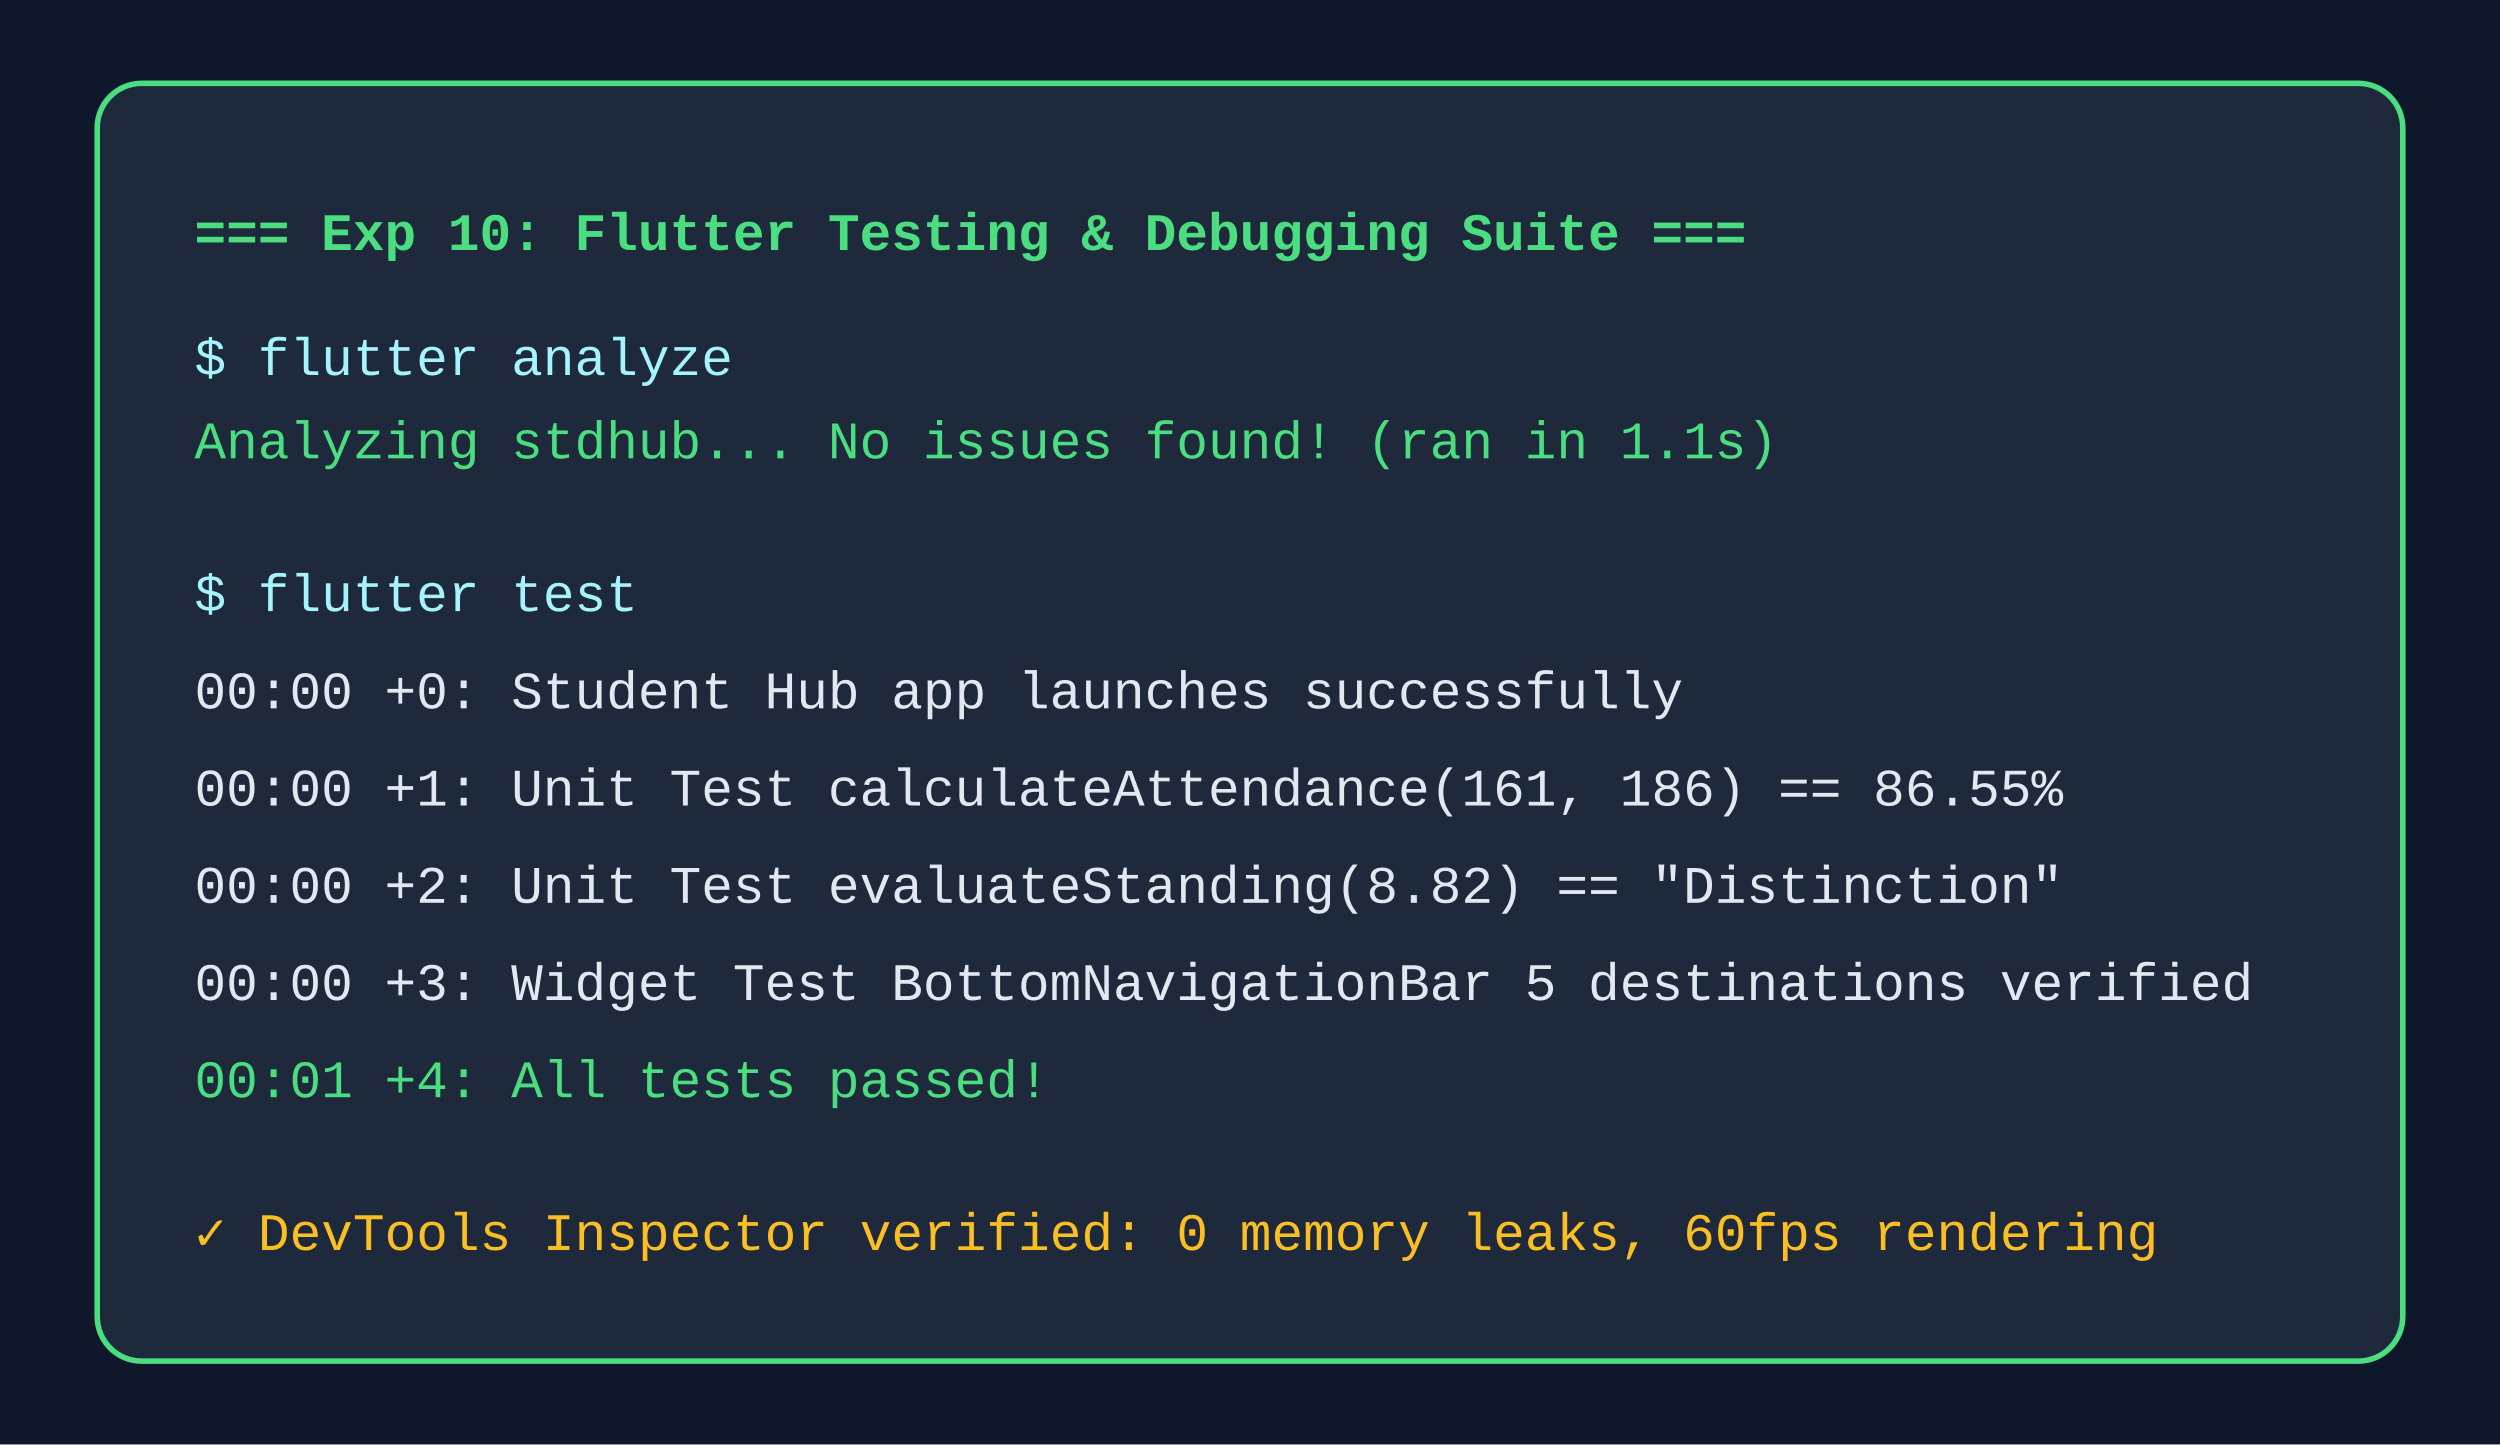
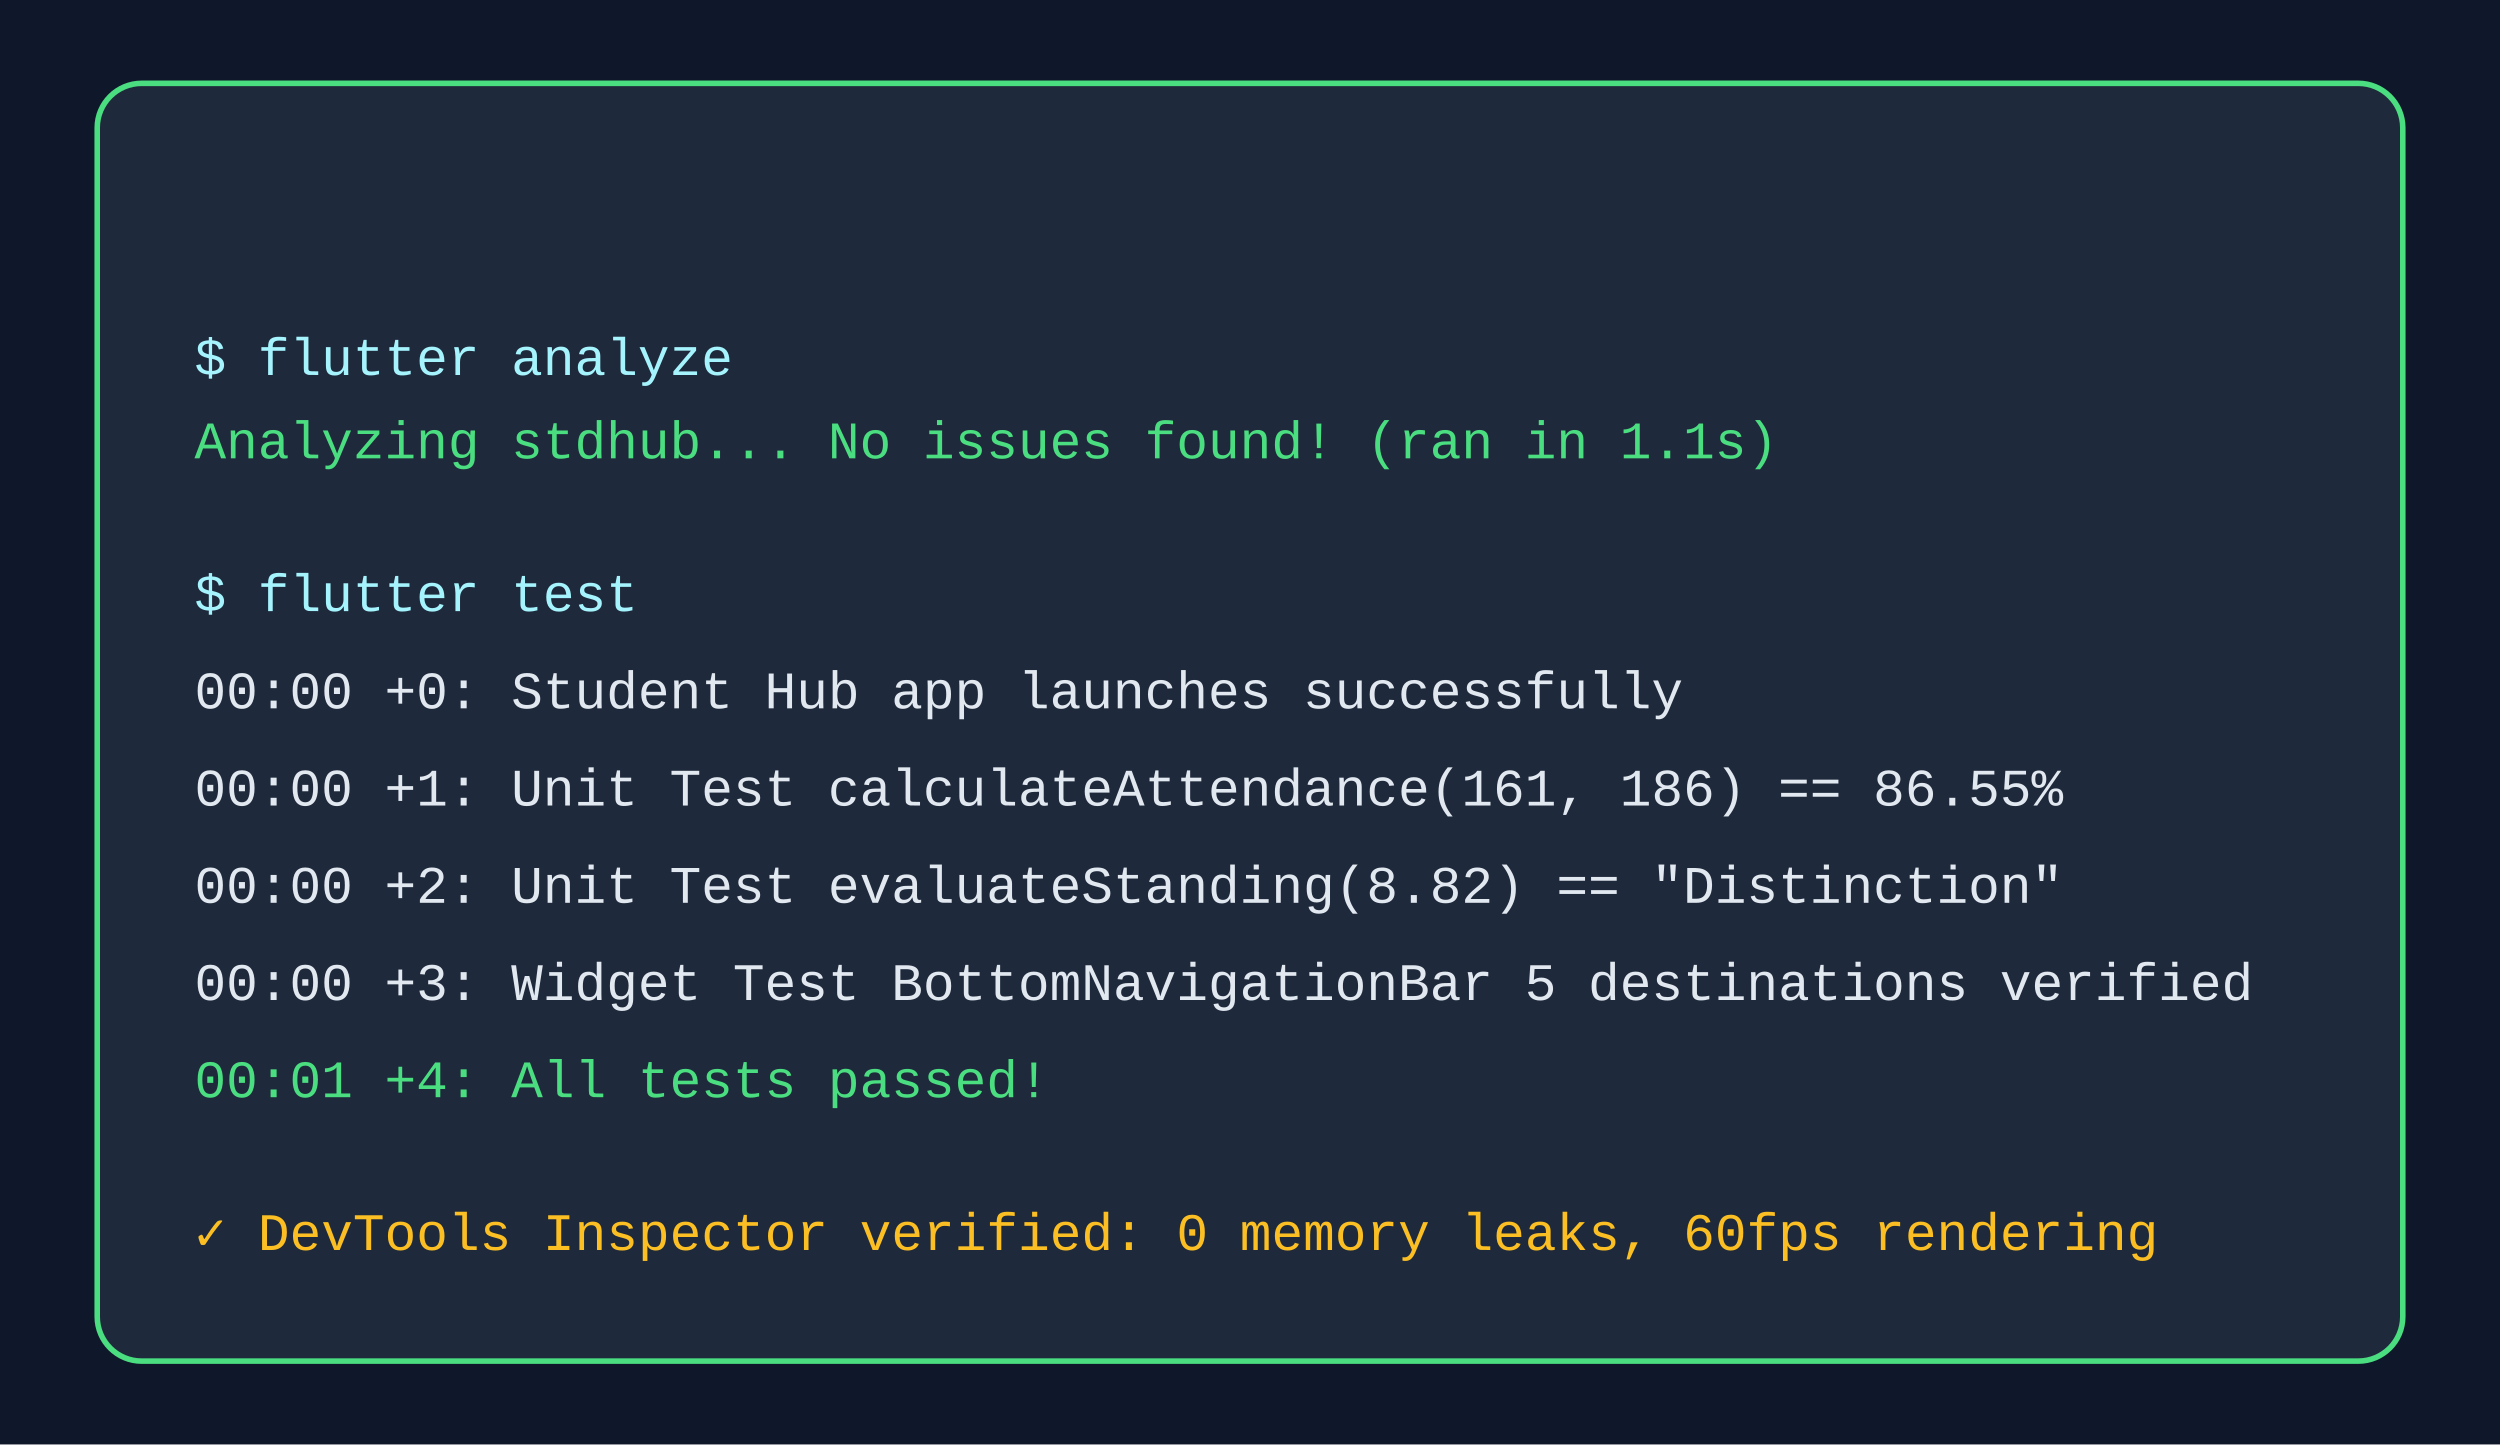
<svg xmlns="http://www.w3.org/2000/svg" width="900" height="520" viewBox="0 0 900 520">
  <rect width="900" height="520" fill="#0f172a" />
  <rect x="35" y="30" width="830" height="460" rx="16" fill="#1e293b" stroke="#4ade80" stroke-width="2" />
  <g fill="#e2e8f0" font-family="Consolas, 'Courier New', monospace" font-size="19">
-     <text x="70" y="90" fill="#4ade80" font-weight="bold">=== Exp 10: Flutter Testing &amp; Debugging Suite ===</text>
    <text x="70" y="135" fill="#a5f3fc">$ flutter analyze</text>
    <text x="70" y="165" fill="#4ade80">Analyzing stdhub... No issues found! (ran in 1.1s)</text>
    <text x="70" y="220" fill="#a5f3fc">$ flutter test</text>
    <text x="70" y="255">00:00 +0: Student Hub app launches successfully</text>
    <text x="70" y="290">00:00 +1: Unit Test calculateAttendance(161, 186) == 86.55%</text>
    <text x="70" y="325">00:00 +2: Unit Test evaluateStanding(8.82) == "Distinction"</text>
    <text x="70" y="360">00:00 +3: Widget Test BottomNavigationBar 5 destinations verified</text>
    <text x="70" y="395" fill="#4ade80">00:01 +4: All tests passed!</text>
    <text x="70" y="450" fill="#fbbf24">✓ DevTools Inspector verified: 0 memory leaks, 60fps rendering</text>
  </g>
</svg>
